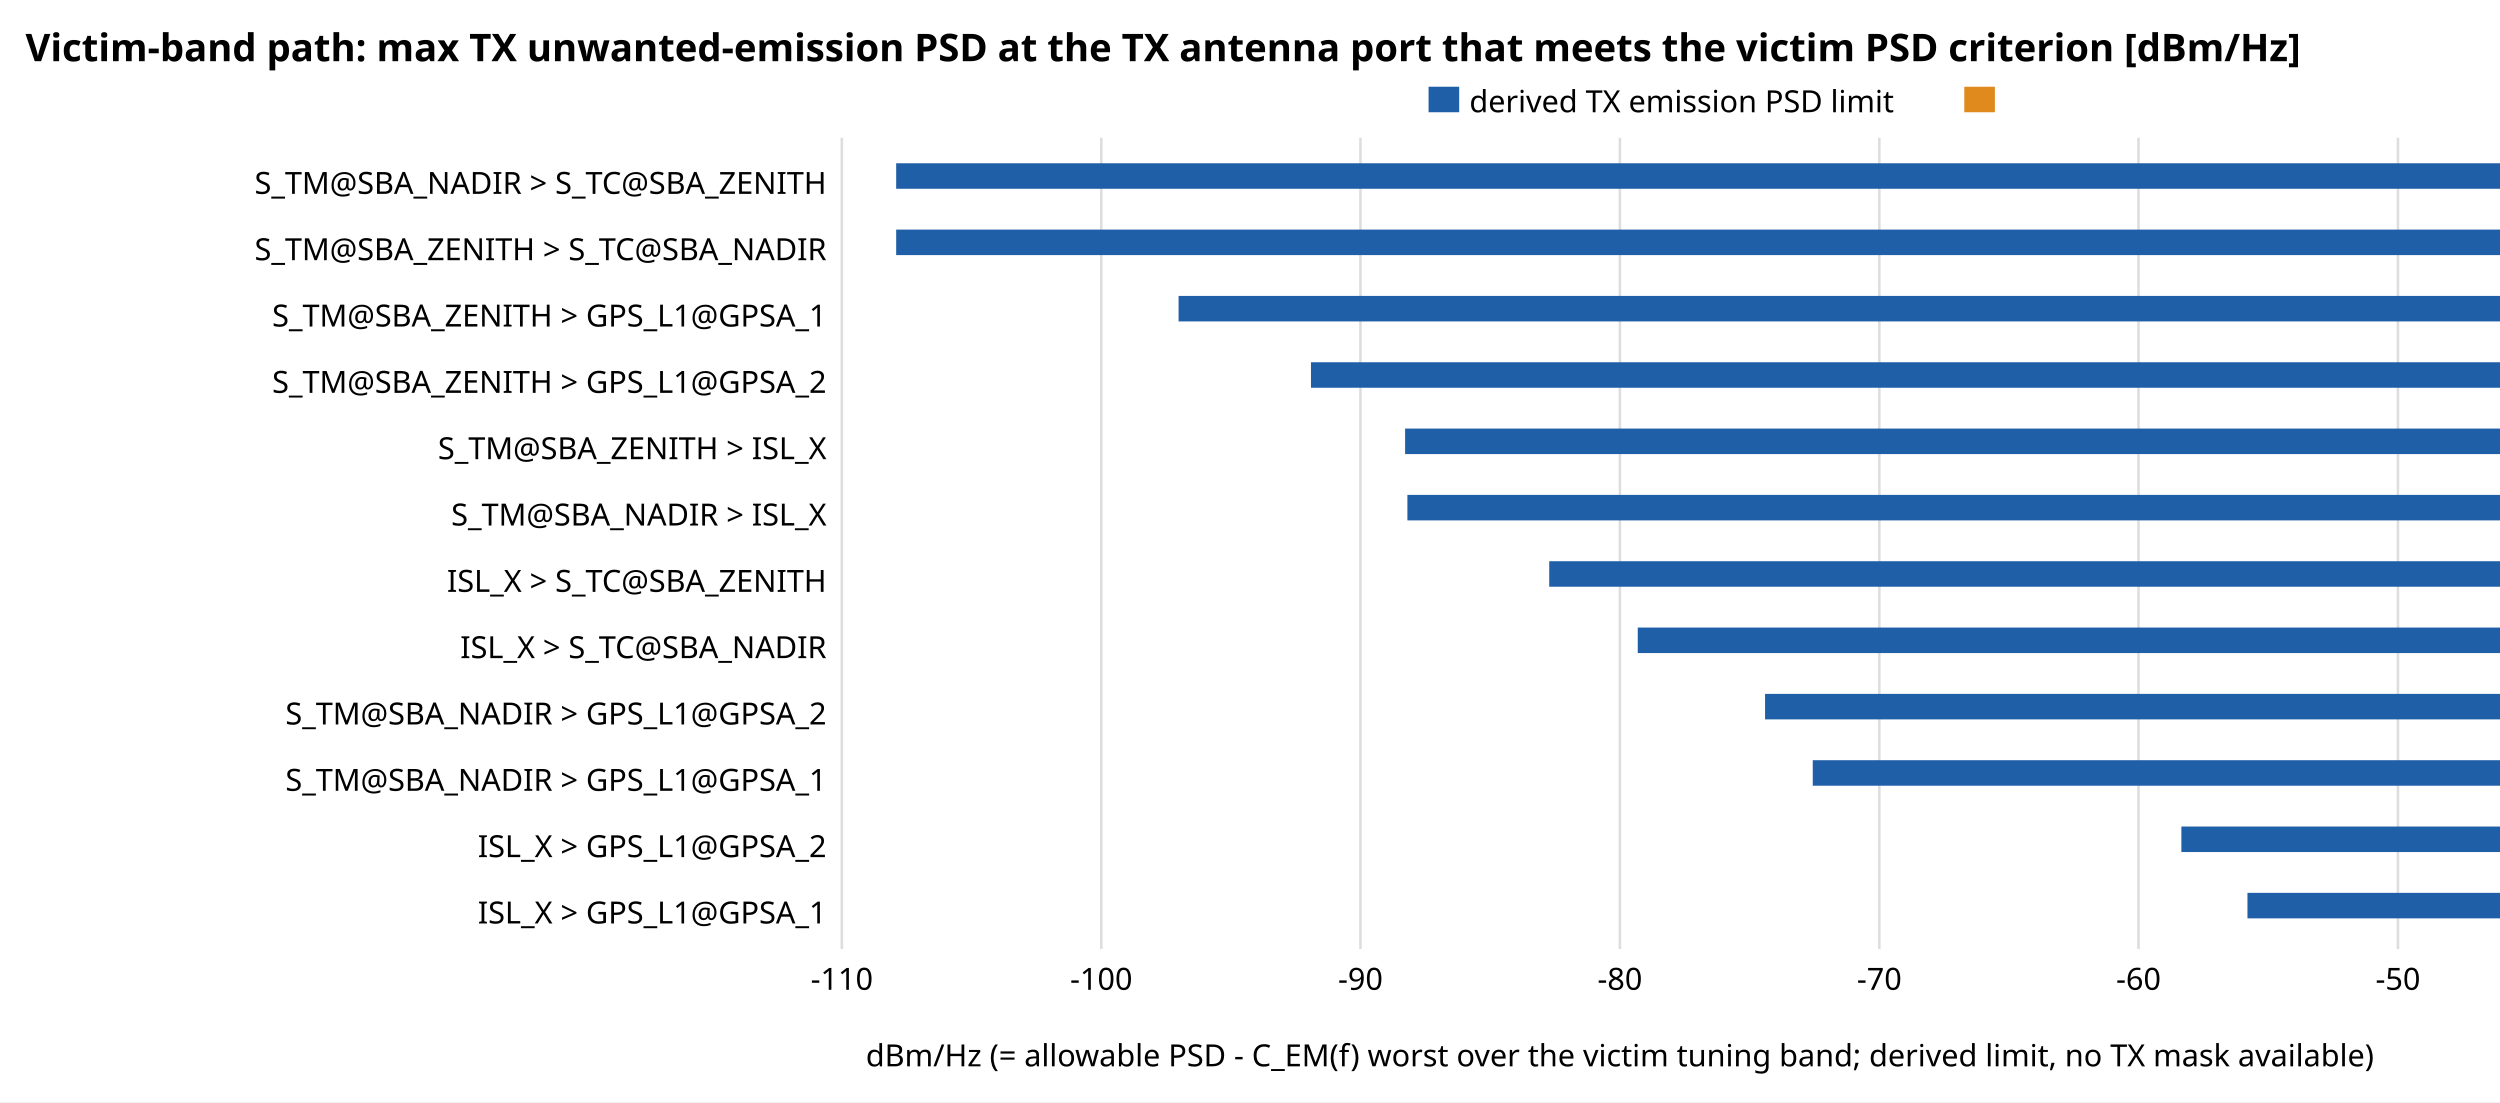
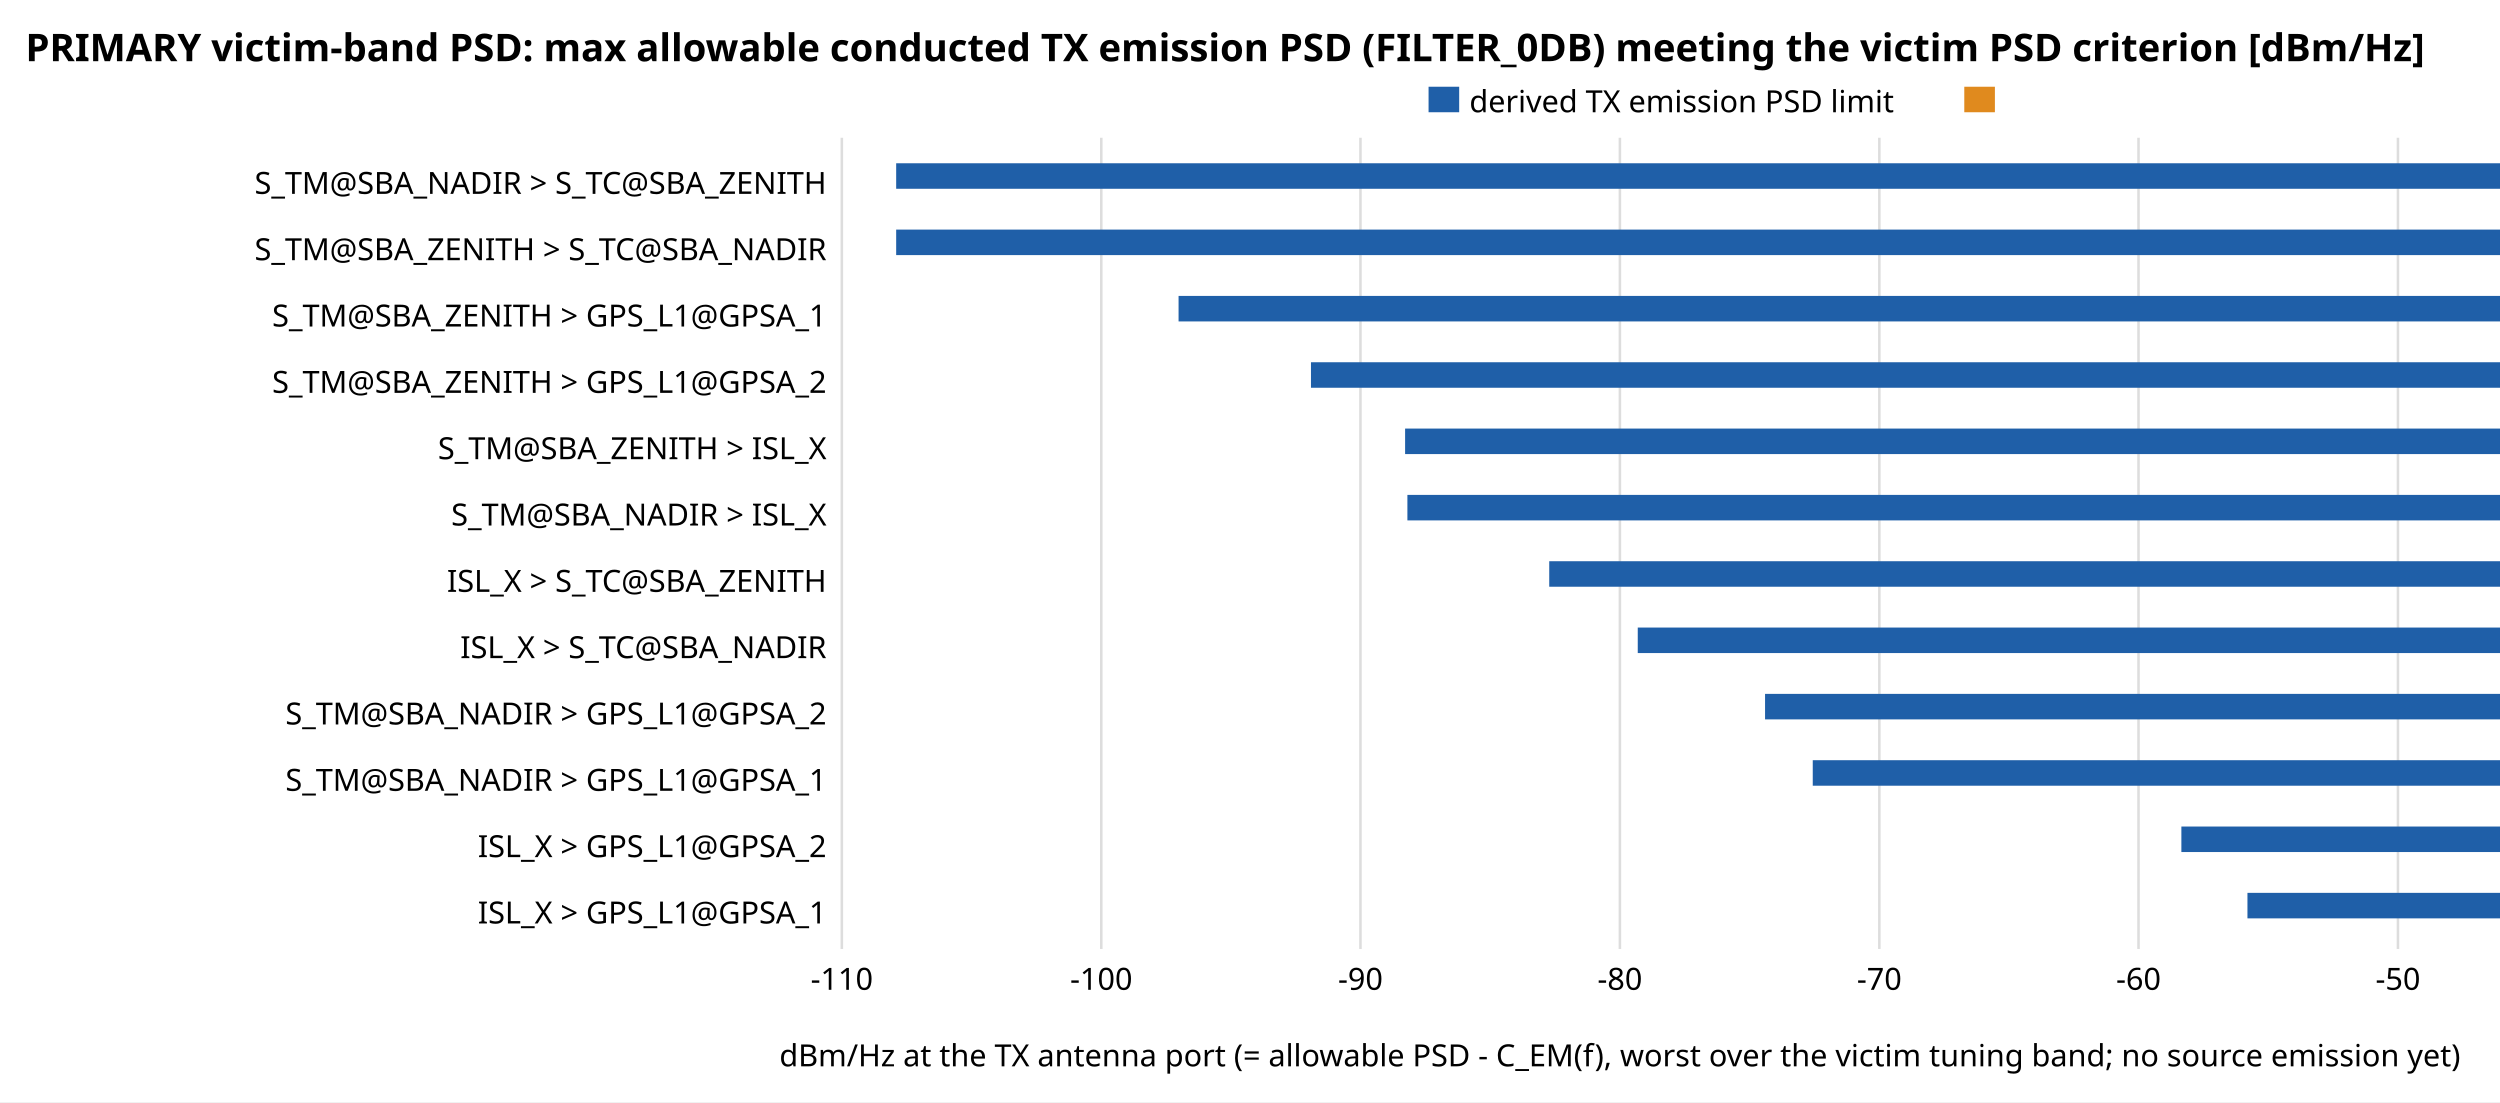
<svg xmlns="http://www.w3.org/2000/svg" width="980" height="432" font-family="sans-serif" font-size="12">
  <rect width="100%" height="100%" fill="white" />
-   <text x="10" y="24" font-size="15" font-weight="bold">Victim-band path: max TX unwanted-emission PSD at the TX antenna port that meets the victim PSD criterion [dBm/Hz]</text>
+   <text x="10" y="24" font-size="15" font-weight="bold">PRIMARY victim-band PSD: max allowable conducted TX emission PSD (FILTER_0DB) meeting the victim PSD criterion [dBm/Hz]</text>
  <line x1="330.0" y1="54" x2="330.0" y2="372" stroke="#ddd" />
  <text x="330.0" y="388" text-anchor="middle">-110</text>
  <line x1="431.7" y1="54" x2="431.7" y2="372" stroke="#ddd" />
  <text x="431.7" y="388" text-anchor="middle">-100</text>
  <line x1="533.3" y1="54" x2="533.3" y2="372" stroke="#ddd" />
  <text x="533.3" y="388" text-anchor="middle">-90</text>
  <line x1="635.0" y1="54" x2="635.0" y2="372" stroke="#ddd" />
  <text x="635.0" y="388" text-anchor="middle">-80</text>
  <line x1="736.7" y1="54" x2="736.7" y2="372" stroke="#ddd" />
  <text x="736.7" y="388" text-anchor="middle">-70</text>
  <line x1="838.3" y1="54" x2="838.3" y2="372" stroke="#ddd" />
  <text x="838.3" y="388" text-anchor="middle">-60</text>
  <line x1="940.0" y1="54" x2="940.0" y2="372" stroke="#ddd" />
  <text x="940.0" y="388" text-anchor="middle">-50</text>
  <text x="324" y="76" text-anchor="end">S_TM@SBA_NADIR &gt; S_TC@SBA_ZENITH</text>
  <rect x="351.3" y="64" width="1097.1" height="10" fill="#1f5fa8" />
  <text x="1452.3" y="73" font-size="10">-107.9</text>
  <text x="324" y="102" text-anchor="end">S_TM@SBA_ZENITH &gt; S_TC@SBA_NADIR</text>
  <rect x="351.3" y="90" width="1097.1" height="10" fill="#1f5fa8" />
  <text x="1452.3" y="99" font-size="10">-107.9</text>
  <text x="324" y="128" text-anchor="end">S_TM@SBA_ZENITH &gt; GPS_L1@GPSA_1</text>
  <rect x="462.0" y="116" width="986.4" height="10" fill="#1f5fa8" />
  <text x="1452.3" y="125" font-size="10">-97.0</text>
  <text x="324" y="154" text-anchor="end">S_TM@SBA_ZENITH &gt; GPS_L1@GPSA_2</text>
  <rect x="513.9" y="142" width="934.4" height="10" fill="#1f5fa8" />
  <text x="1452.3" y="151" font-size="10">-91.9</text>
  <text x="324" y="180" text-anchor="end">S_TM@SBA_ZENITH &gt; ISL_X</text>
  <rect x="550.8" y="168" width="897.5" height="10" fill="#1f5fa8" />
  <text x="1452.3" y="177" font-size="10">-88.3</text>
  <text x="324" y="206" text-anchor="end">S_TM@SBA_NADIR &gt; ISL_X</text>
  <rect x="551.7" y="194" width="896.6" height="10" fill="#1f5fa8" />
  <text x="1452.3" y="203" font-size="10">-88.2</text>
  <text x="324" y="232" text-anchor="end">ISL_X &gt; S_TC@SBA_ZENITH</text>
  <rect x="607.3" y="220" width="841.0" height="10" fill="#1f5fa8" />
  <text x="1452.3" y="229" font-size="10">-82.7</text>
  <text x="324" y="258" text-anchor="end">ISL_X &gt; S_TC@SBA_NADIR</text>
  <rect x="642.0" y="246" width="806.4" height="10" fill="#1f5fa8" />
  <text x="1452.3" y="255" font-size="10">-79.3</text>
  <text x="324" y="284" text-anchor="end">S_TM@SBA_NADIR &gt; GPS_L1@GPSA_2</text>
  <rect x="691.9" y="272" width="756.5" height="10" fill="#1f5fa8" />
  <text x="1452.3" y="281" font-size="10">-74.4</text>
  <text x="324" y="310" text-anchor="end">S_TM@SBA_NADIR &gt; GPS_L1@GPSA_1</text>
  <rect x="710.6" y="298" width="737.8" height="10" fill="#1f5fa8" />
  <text x="1452.3" y="307" font-size="10">-72.6</text>
  <text x="324" y="336" text-anchor="end">ISL_X &gt; GPS_L1@GPSA_2</text>
  <rect x="855.1" y="324" width="593.2" height="10" fill="#1f5fa8" />
  <text x="1452.3" y="333" font-size="10">-58.3</text>
  <text x="324" y="362" text-anchor="end">ISL_X &gt; GPS_L1@GPSA_1</text>
  <rect x="881.0" y="350" width="567.4" height="10" fill="#1f5fa8" />
  <text x="1452.3" y="359" font-size="10">-55.8</text>
-   <text x="635" y="418" text-anchor="middle">dBm/Hz (= allowable PSD - C_EM(f) worst over the victim tuning band; derived limit, no TX mask available)</text>
+   <text x="635" y="418" text-anchor="middle">dBm/Hz at the TX antenna port (= allowable PSD - C_EM(f), worst over the victim tuning band; no source emission yet)</text>
  <rect x="560" y="34" width="12" height="10" fill="#1f5fa8" />
  <text x="576" y="44">derived TX emission PSD limit</text>
  <rect x="770" y="34" width="12" height="10" fill="#e08a1e" />
  <text x="786" y="44" />
</svg>
